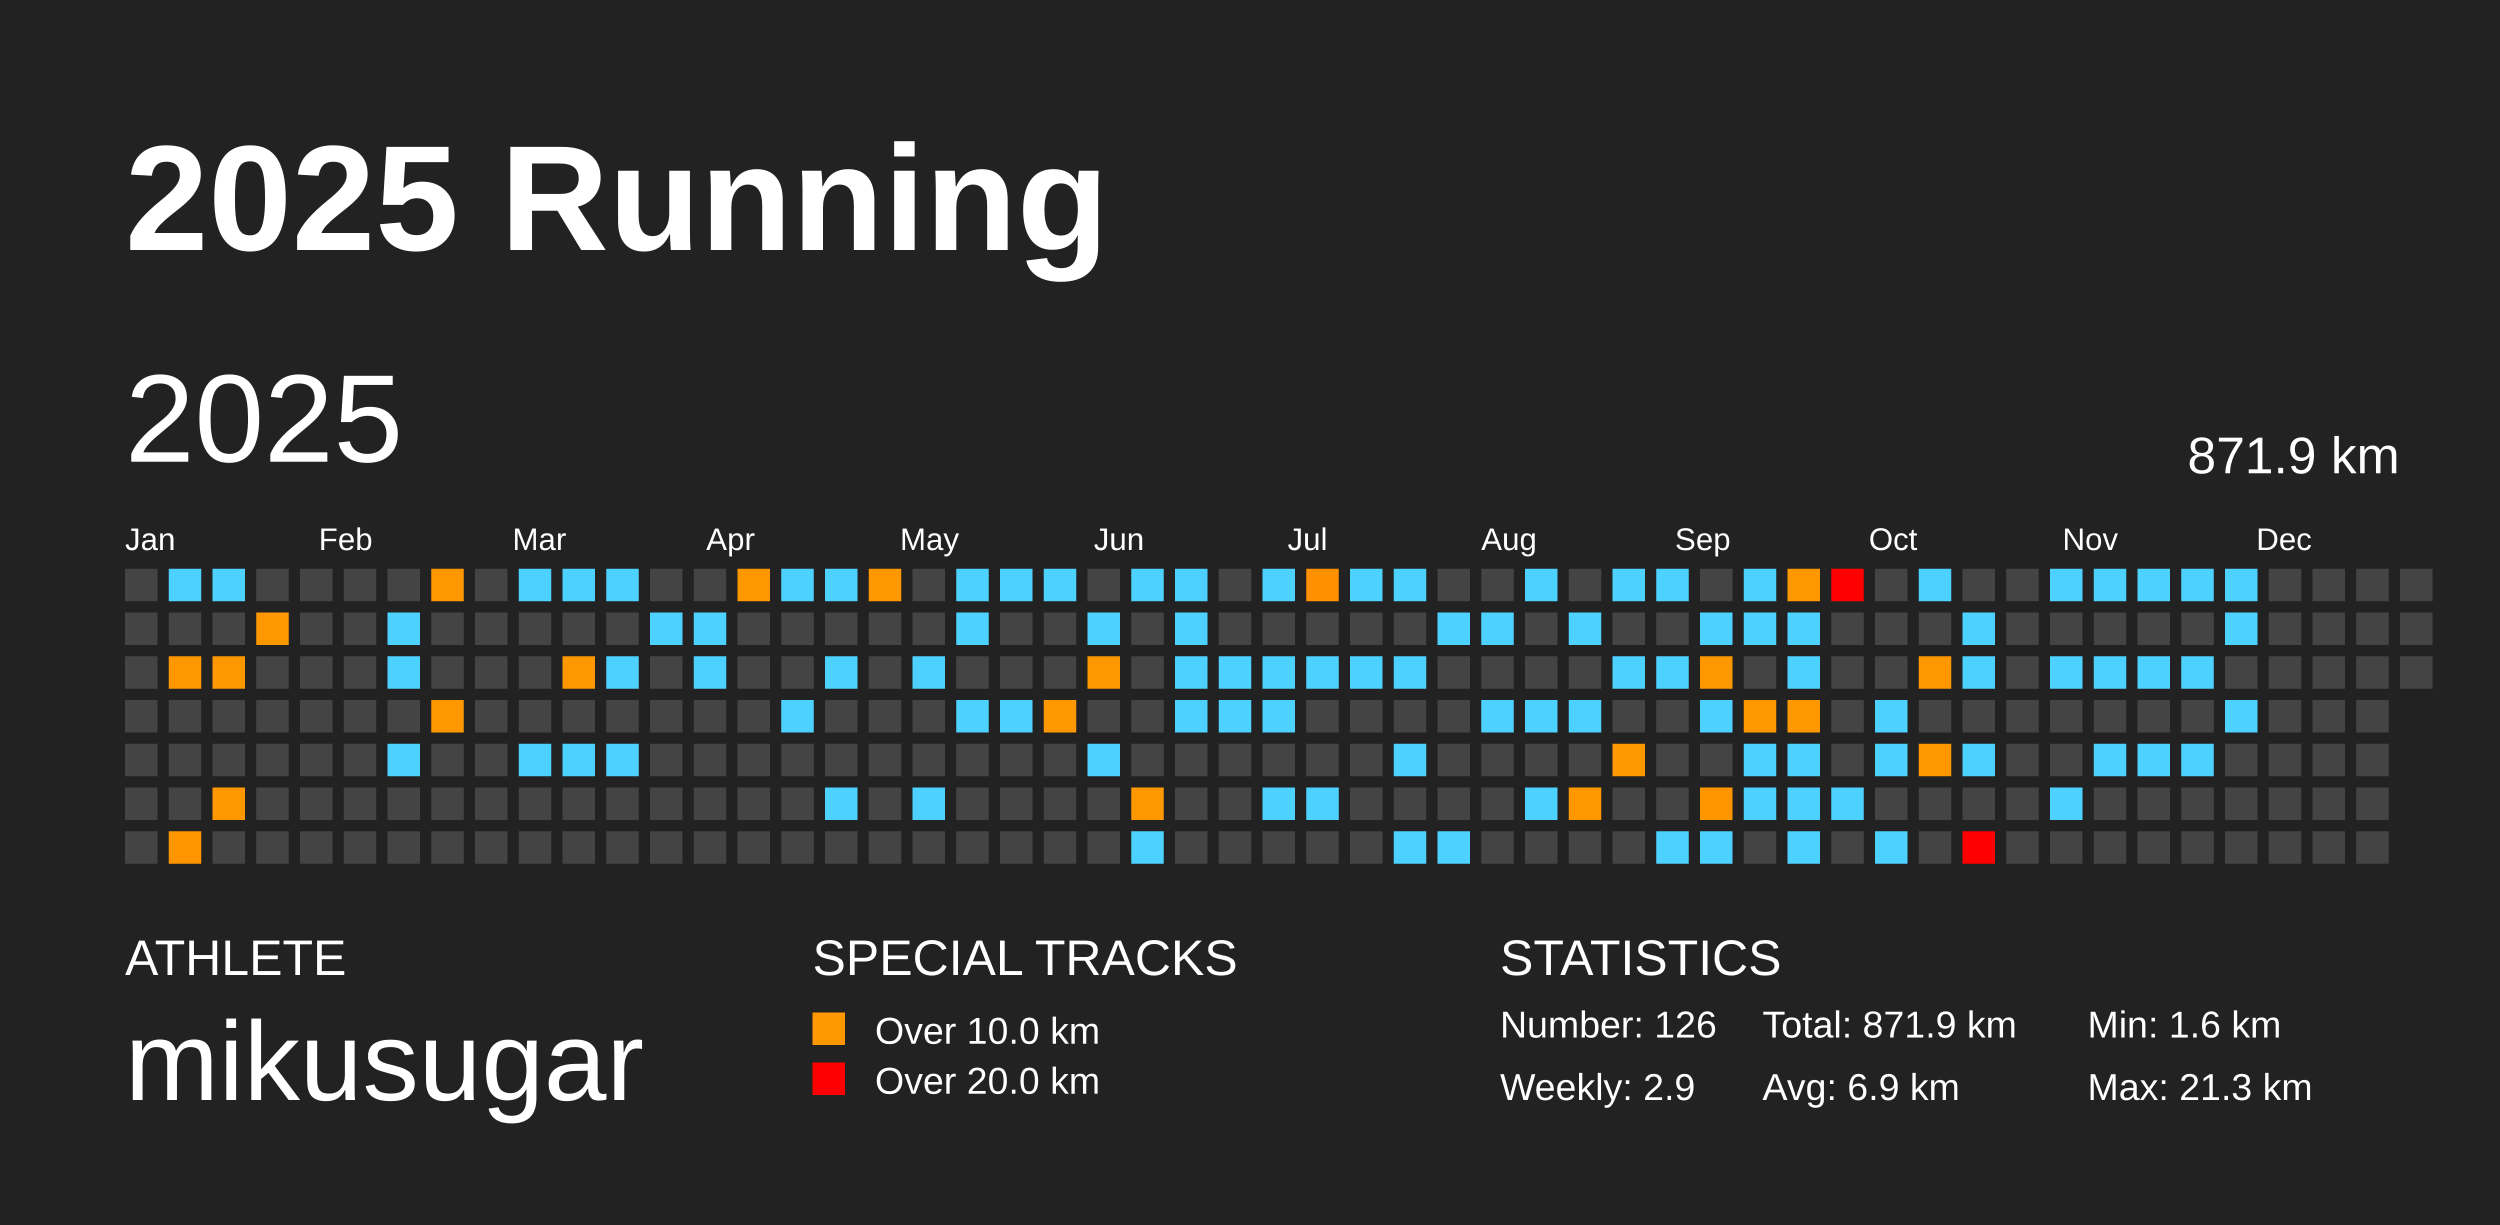
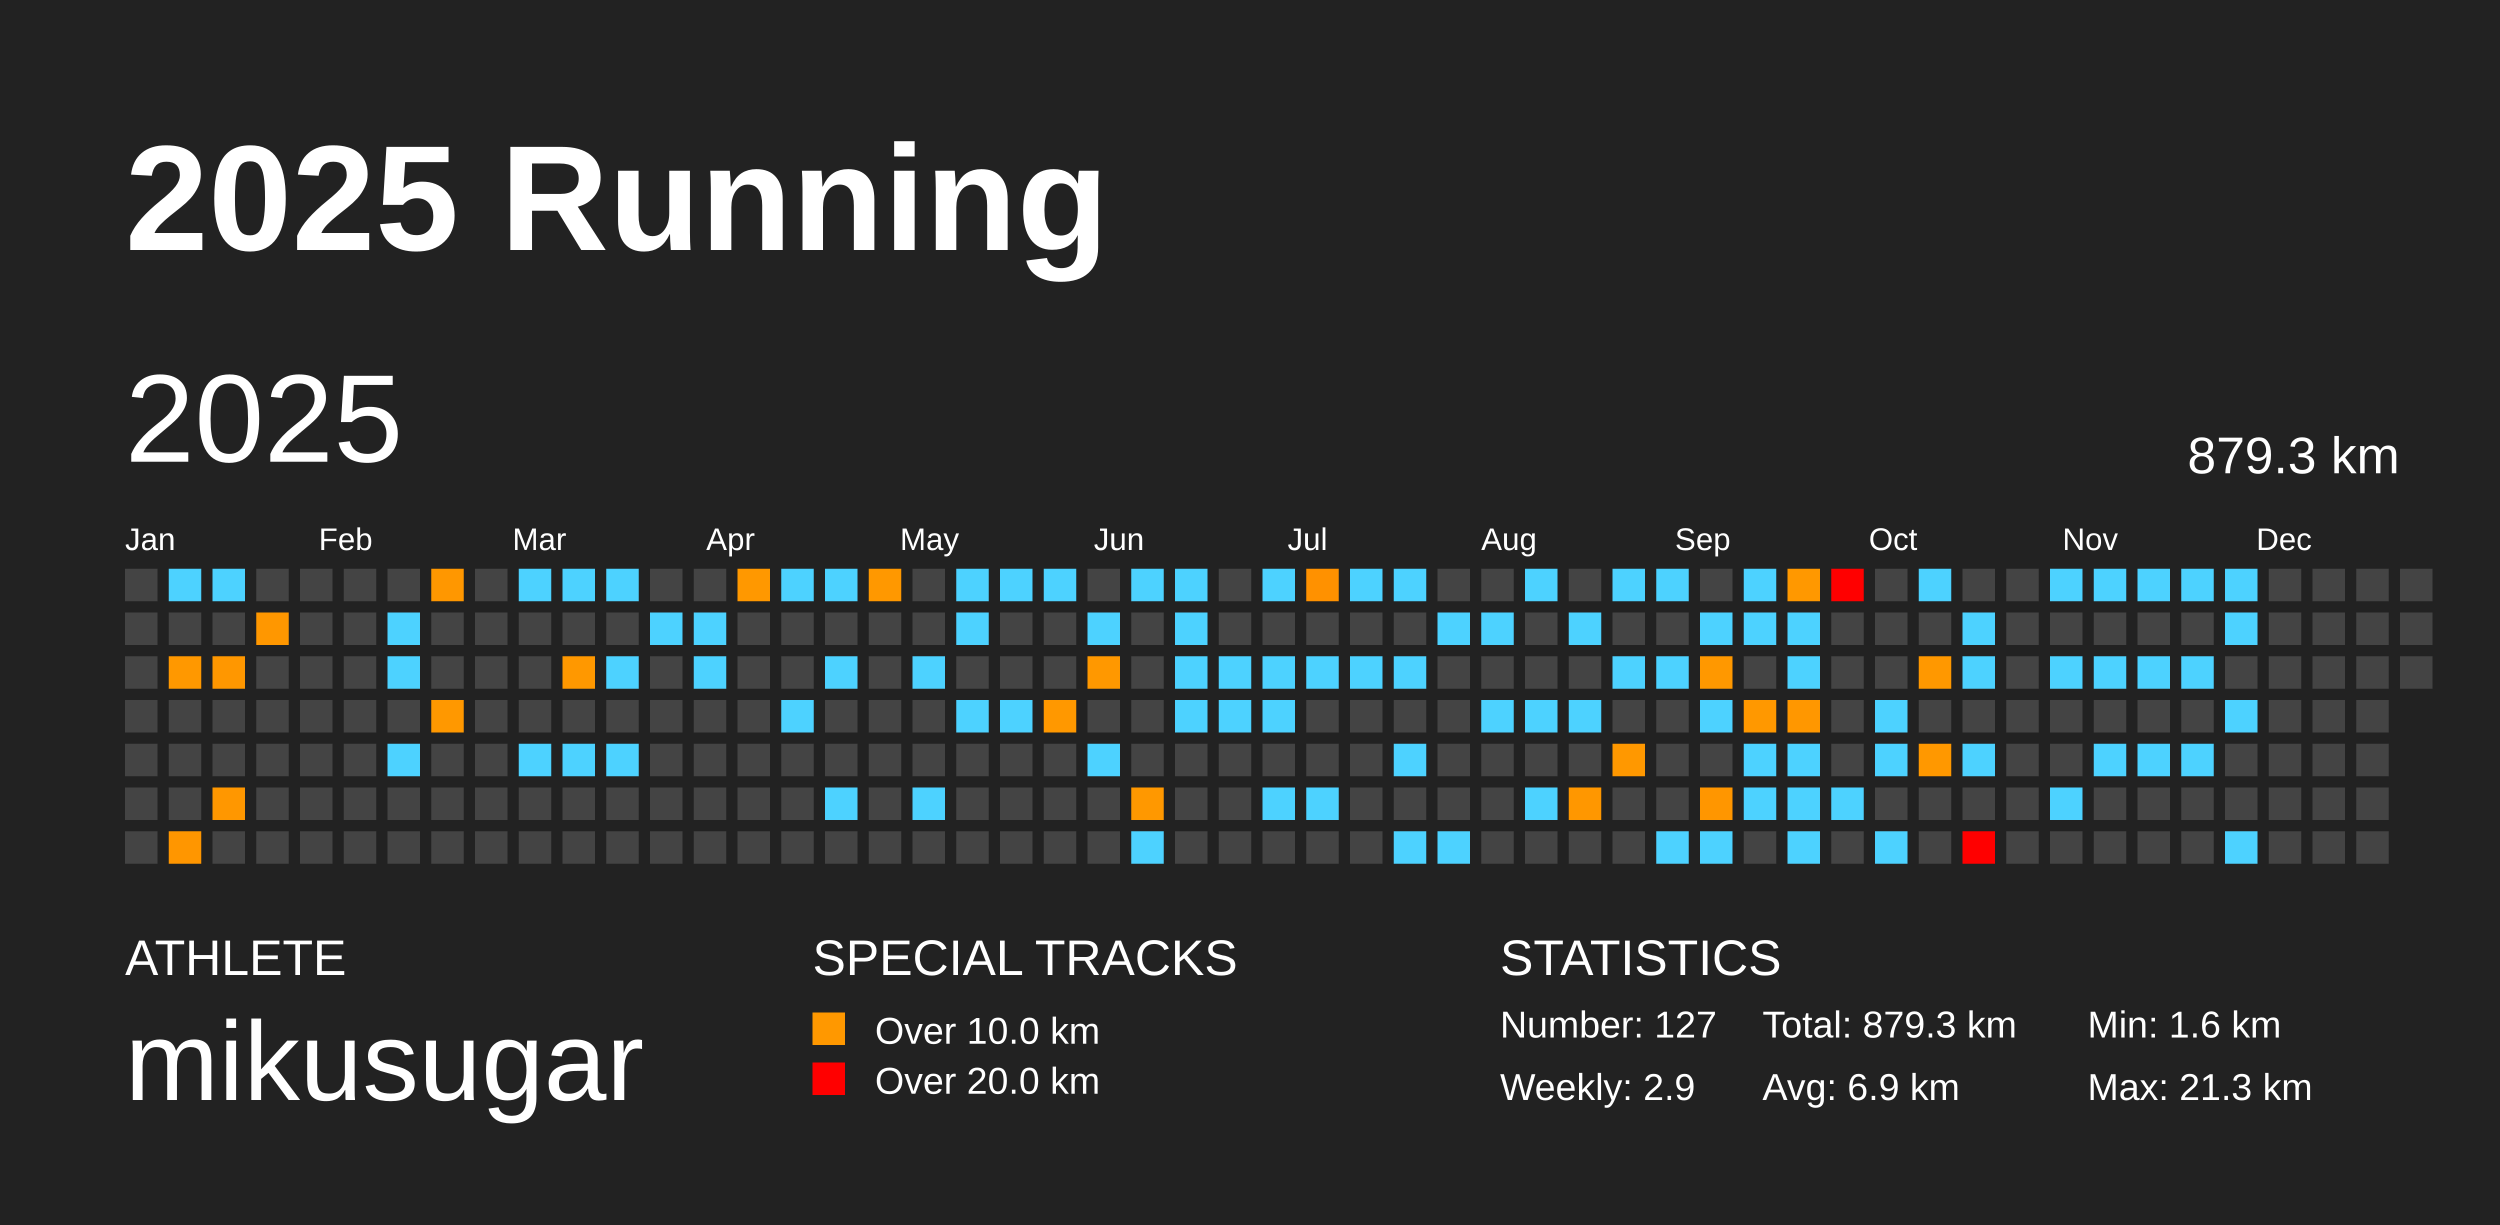
<svg xmlns="http://www.w3.org/2000/svg" baseProfile="full" height="98mm" version="1.1" viewBox="0,0,200,98" width="200mm">
  <defs />
  <rect fill="#222222" height="98" width="200" x="0" y="0" />
  <text fill="#FFFFFF" style="font-size:12px; font-family:Arial; font-weight:bold;" x="10" y="20">2025 Running</text>
  <text fill="#FFFFFF" style="font-size:4px; font-family:Arial" x="10" y="78">ATHLETE</text>
  <text fill="#FFFFFF" style="font-size:9px; font-family:Arial" x="10" y="88">mikusugar</text>
  <text fill="#FFFFFF" style="font-size:4px; font-family:Arial" x="65" y="78">SPECIAL TRACKS</text>
  <rect fill="#ff9800" height="2.6" width="2.6" x="65" y="81" />
  <text fill="#FFFFFF" style="font-size:3px; font-family:Arial" x="70" y="83.5">Over 10.0 km</text>
  <rect fill="red" height="2.6" width="2.6" x="65" y="85" />
  <text fill="#FFFFFF" style="font-size:3px; font-family:Arial" x="70" y="87.5">Over 20.0 km</text>
  <text fill="#FFFFFF" style="font-size:4px; font-family:Arial" x="120" y="78">STATISTICS</text>
-   <text fill="#FFFFFF" style="font-size:3px; font-family:Arial" x="120" y="83">Number: 126</text>
+   <text fill="#FFFFFF" style="font-size:3px; font-family:Arial" x="120" y="83">Number: 127</text>
  <text fill="#FFFFFF" style="font-size:3px; font-family:Arial" x="120" y="88">Weekly: 2.9</text>
-   <text fill="#FFFFFF" style="font-size:3px; font-family:Arial" x="141" y="83">Total: 871.9 km</text>
+   <text fill="#FFFFFF" style="font-size:3px; font-family:Arial" x="141" y="83">Total: 879.3 km</text>
  <text fill="#FFFFFF" style="font-size:3px; font-family:Arial" x="141" y="88">Avg: 6.9 km</text>
  <text fill="#FFFFFF" style="font-size:3px; font-family:Arial" x="167" y="83">Min: 1.6 km</text>
  <text fill="#FFFFFF" style="font-size:3px; font-family:Arial" x="167" y="88">Max: 21.3 km</text>
  <text dominant-baseline="hanging" fill="#FFFFFF" style="font-size:10.0px; font-family:Arial;" x="10" y="30">2025</text>
-   <text dominant-baseline="hanging" fill="#FFFFFF" style="font-size:4.125px; font-family:Arial;" x="175" y="35">871.9 km</text>
+   <text dominant-baseline="hanging" fill="#FFFFFF" style="font-size:4.125px; font-family:Arial;" x="175" y="35">879.3 km</text>
  <text fill="#FFFFFF" style="font-size:2.5px; font-family:Arial" x="10.0" y="44">Jan</text>
  <text fill="#FFFFFF" style="font-size:2.5px; font-family:Arial" x="25.5" y="44">Feb</text>
  <text fill="#FFFFFF" style="font-size:2.5px; font-family:Arial" x="41.0" y="44">Mar</text>
  <text fill="#FFFFFF" style="font-size:2.5px; font-family:Arial" x="56.5" y="44">Apr</text>
  <text fill="#FFFFFF" style="font-size:2.5px; font-family:Arial" x="72.0" y="44">May</text>
  <text fill="#FFFFFF" style="font-size:2.5px; font-family:Arial" x="87.5" y="44">Jun</text>
  <text fill="#FFFFFF" style="font-size:2.5px; font-family:Arial" x="103.0" y="44">Jul</text>
  <text fill="#FFFFFF" style="font-size:2.5px; font-family:Arial" x="118.5" y="44">Aug</text>
  <text fill="#FFFFFF" style="font-size:2.5px; font-family:Arial" x="134.0" y="44">Sep</text>
  <text fill="#FFFFFF" style="font-size:2.5px; font-family:Arial" x="149.5" y="44">Oct</text>
  <text fill="#FFFFFF" style="font-size:2.5px; font-family:Arial" x="165.0" y="44">Nov</text>
  <text fill="#FFFFFF" style="font-size:2.5px; font-family:Arial" x="180.5" y="44">Dec</text>
  <rect fill="#444444" height="2.6" width="2.6" x="10.0" y="45.5" />
  <rect fill="#444444" height="2.6" width="2.6" x="10.0" y="49.0" />
  <rect fill="#444444" height="2.6" width="2.6" x="10.0" y="52.5" />
  <rect fill="#444444" height="2.6" width="2.6" x="10.0" y="56.0" />
  <rect fill="#444444" height="2.6" width="2.6" x="10.0" y="59.5" />
  <rect fill="#444444" height="2.6" width="2.6" x="10.0" y="63.0" />
  <rect fill="#444444" height="2.6" width="2.6" x="10.0" y="66.5" />
  <rect fill="#4dd2ff" height="2.6" width="2.6" x="13.5" y="45.5" />
  <rect fill="#444444" height="2.6" width="2.6" x="13.5" y="49.0" />
  <rect fill="#ff9800" height="2.6" width="2.6" x="13.5" y="52.5" />
  <rect fill="#444444" height="2.6" width="2.6" x="13.5" y="56.0" />
  <rect fill="#444444" height="2.6" width="2.6" x="13.5" y="59.5" />
  <rect fill="#444444" height="2.6" width="2.6" x="13.5" y="63.0" />
  <rect fill="#ff9600" height="2.6" width="2.6" x="13.5" y="66.5" />
  <rect fill="#4dd2ff" height="2.6" width="2.6" x="17.0" y="45.5" />
  <rect fill="#444444" height="2.6" width="2.6" x="17.0" y="49.0" />
  <rect fill="#ff9700" height="2.6" width="2.6" x="17.0" y="52.5" />
  <rect fill="#444444" height="2.6" width="2.6" x="17.0" y="56.0" />
  <rect fill="#444444" height="2.6" width="2.6" x="17.0" y="59.5" />
  <rect fill="#ff9700" height="2.6" width="2.6" x="17.0" y="63.0" />
  <rect fill="#444444" height="2.6" width="2.6" x="17.0" y="66.5" />
  <rect fill="#444444" height="2.6" width="2.6" x="20.5" y="45.5" />
  <rect fill="#ff9700" height="2.6" width="2.6" x="20.5" y="49.0" />
  <rect fill="#444444" height="2.6" width="2.6" x="20.5" y="52.5" />
  <rect fill="#444444" height="2.6" width="2.6" x="20.5" y="56.0" />
  <rect fill="#444444" height="2.6" width="2.6" x="20.5" y="59.5" />
  <rect fill="#444444" height="2.6" width="2.6" x="20.5" y="63.0" />
  <rect fill="#444444" height="2.6" width="2.6" x="20.5" y="66.5" />
  <rect fill="#444444" height="2.6" width="2.6" x="24.0" y="45.5" />
  <rect fill="#444444" height="2.6" width="2.6" x="24.0" y="49.0" />
  <rect fill="#444444" height="2.6" width="2.6" x="24.0" y="52.5" />
  <rect fill="#444444" height="2.6" width="2.6" x="24.0" y="56.0" />
  <rect fill="#444444" height="2.6" width="2.6" x="24.0" y="59.5" />
  <rect fill="#444444" height="2.6" width="2.6" x="24.0" y="63.0" />
  <rect fill="#444444" height="2.6" width="2.6" x="24.0" y="66.5" />
  <rect fill="#444444" height="2.6" width="2.6" x="27.5" y="45.5" />
  <rect fill="#444444" height="2.6" width="2.6" x="27.5" y="49.0" />
  <rect fill="#444444" height="2.6" width="2.6" x="27.5" y="52.5" />
  <rect fill="#444444" height="2.6" width="2.6" x="27.5" y="56.0" />
  <rect fill="#444444" height="2.6" width="2.6" x="27.5" y="59.5" />
  <rect fill="#444444" height="2.6" width="2.6" x="27.5" y="63.0" />
  <rect fill="#444444" height="2.6" width="2.6" x="27.5" y="66.5" />
  <rect fill="#444444" height="2.6" width="2.6" x="31.0" y="45.5" />
  <rect fill="#4dd2ff" height="2.6" width="2.6" x="31.0" y="49.0" />
  <rect fill="#4dd2ff" height="2.6" width="2.6" x="31.0" y="52.5" />
  <rect fill="#444444" height="2.6" width="2.6" x="31.0" y="56.0" />
  <rect fill="#4dd2ff" height="2.6" width="2.6" x="31.0" y="59.5" />
  <rect fill="#444444" height="2.6" width="2.6" x="31.0" y="63.0" />
  <rect fill="#444444" height="2.6" width="2.6" x="31.0" y="66.5" />
  <rect fill="#ff9700" height="2.6" width="2.6" x="34.5" y="45.5" />
  <rect fill="#444444" height="2.6" width="2.6" x="34.5" y="49.0" />
  <rect fill="#444444" height="2.6" width="2.6" x="34.5" y="52.5" />
  <rect fill="#ff9800" height="2.6" width="2.6" x="34.5" y="56.0" />
  <rect fill="#444444" height="2.6" width="2.6" x="34.5" y="59.5" />
  <rect fill="#444444" height="2.6" width="2.6" x="34.5" y="63.0" />
  <rect fill="#444444" height="2.6" width="2.6" x="34.5" y="66.5" />
  <rect fill="#444444" height="2.6" width="2.6" x="38.0" y="45.5" />
  <rect fill="#444444" height="2.6" width="2.6" x="38.0" y="49.0" />
  <rect fill="#444444" height="2.6" width="2.6" x="38.0" y="52.5" />
  <rect fill="#444444" height="2.6" width="2.6" x="38.0" y="56.0" />
  <rect fill="#444444" height="2.6" width="2.6" x="38.0" y="59.5" />
  <rect fill="#444444" height="2.6" width="2.6" x="38.0" y="63.0" />
  <rect fill="#444444" height="2.6" width="2.6" x="38.0" y="66.5" />
  <rect fill="#4dd2ff" height="2.6" width="2.6" x="41.5" y="45.5" />
  <rect fill="#444444" height="2.6" width="2.6" x="41.5" y="49.0" />
  <rect fill="#444444" height="2.6" width="2.6" x="41.5" y="52.5" />
  <rect fill="#444444" height="2.6" width="2.6" x="41.5" y="56.0" />
  <rect fill="#4dd2ff" height="2.6" width="2.6" x="41.5" y="59.5" />
  <rect fill="#444444" height="2.6" width="2.6" x="41.5" y="63.0" />
  <rect fill="#444444" height="2.6" width="2.6" x="41.5" y="66.5" />
  <rect fill="#4dd2ff" height="2.6" width="2.6" x="45.0" y="45.5" />
  <rect fill="#444444" height="2.6" width="2.6" x="45.0" y="49.0" />
  <rect fill="#ff9800" height="2.6" width="2.6" x="45.0" y="52.5" />
  <rect fill="#444444" height="2.6" width="2.6" x="45.0" y="56.0" />
  <rect fill="#4dd2ff" height="2.6" width="2.6" x="45.0" y="59.5" />
  <rect fill="#444444" height="2.6" width="2.6" x="45.0" y="63.0" />
  <rect fill="#444444" height="2.6" width="2.6" x="45.0" y="66.5" />
  <rect fill="#4dd2ff" height="2.6" width="2.6" x="48.5" y="45.5" />
  <rect fill="#444444" height="2.6" width="2.6" x="48.5" y="49.0" />
  <rect fill="#4dd2ff" height="2.6" width="2.6" x="48.5" y="52.5" />
  <rect fill="#444444" height="2.6" width="2.6" x="48.5" y="56.0" />
  <rect fill="#4dd2ff" height="2.6" width="2.6" x="48.5" y="59.5" />
  <rect fill="#444444" height="2.6" width="2.6" x="48.5" y="63.0" />
  <rect fill="#444444" height="2.6" width="2.6" x="48.5" y="66.5" />
  <rect fill="#444444" height="2.6" width="2.6" x="52.0" y="45.5" />
  <rect fill="#4dd2ff" height="2.6" width="2.6" x="52.0" y="49.0" />
  <rect fill="#444444" height="2.6" width="2.6" x="52.0" y="52.5" />
  <rect fill="#444444" height="2.6" width="2.6" x="52.0" y="56.0" />
  <rect fill="#444444" height="2.6" width="2.6" x="52.0" y="59.5" />
  <rect fill="#444444" height="2.6" width="2.6" x="52.0" y="63.0" />
  <rect fill="#444444" height="2.6" width="2.6" x="52.0" y="66.5" />
  <rect fill="#444444" height="2.6" width="2.6" x="55.5" y="45.5" />
  <rect fill="#4dd2ff" height="2.6" width="2.6" x="55.5" y="49.0" />
  <rect fill="#4dd2ff" height="2.6" width="2.6" x="55.5" y="52.5" />
  <rect fill="#444444" height="2.6" width="2.6" x="55.5" y="56.0" />
  <rect fill="#444444" height="2.6" width="2.6" x="55.5" y="59.5" />
  <rect fill="#444444" height="2.6" width="2.6" x="55.5" y="63.0" />
  <rect fill="#444444" height="2.6" width="2.6" x="55.5" y="66.5" />
  <rect fill="#ff9800" height="2.6" width="2.6" x="59.0" y="45.5" />
  <rect fill="#444444" height="2.6" width="2.6" x="59.0" y="49.0" />
  <rect fill="#444444" height="2.6" width="2.6" x="59.0" y="52.5" />
  <rect fill="#444444" height="2.6" width="2.6" x="59.0" y="56.0" />
  <rect fill="#444444" height="2.6" width="2.6" x="59.0" y="59.5" />
  <rect fill="#444444" height="2.6" width="2.6" x="59.0" y="63.0" />
  <rect fill="#444444" height="2.6" width="2.6" x="59.0" y="66.5" />
  <rect fill="#4dd2ff" height="2.6" width="2.6" x="62.5" y="45.5" />
  <rect fill="#444444" height="2.6" width="2.6" x="62.5" y="49.0" />
  <rect fill="#444444" height="2.6" width="2.6" x="62.5" y="52.5" />
  <rect fill="#4dd2ff" height="2.6" width="2.6" x="62.5" y="56.0" />
  <rect fill="#444444" height="2.6" width="2.6" x="62.5" y="59.5" />
  <rect fill="#444444" height="2.6" width="2.6" x="62.5" y="63.0" />
  <rect fill="#444444" height="2.6" width="2.6" x="62.5" y="66.5" />
  <rect fill="#4dd2ff" height="2.6" width="2.6" x="66.0" y="45.5" />
  <rect fill="#444444" height="2.6" width="2.6" x="66.0" y="49.0" />
  <rect fill="#4dd2ff" height="2.6" width="2.6" x="66.0" y="52.5" />
  <rect fill="#444444" height="2.6" width="2.6" x="66.0" y="56.0" />
  <rect fill="#444444" height="2.6" width="2.6" x="66.0" y="59.5" />
  <rect fill="#4dd2ff" height="2.6" width="2.6" x="66.0" y="63.0" />
  <rect fill="#444444" height="2.6" width="2.6" x="66.0" y="66.5" />
  <rect fill="#ff9800" height="2.6" width="2.6" x="69.5" y="45.5" />
  <rect fill="#444444" height="2.6" width="2.6" x="69.5" y="49.0" />
  <rect fill="#444444" height="2.6" width="2.6" x="69.5" y="52.5" />
  <rect fill="#444444" height="2.6" width="2.6" x="69.5" y="56.0" />
  <rect fill="#444444" height="2.6" width="2.6" x="69.5" y="59.5" />
  <rect fill="#444444" height="2.6" width="2.6" x="69.5" y="63.0" />
  <rect fill="#444444" height="2.6" width="2.6" x="69.5" y="66.5" />
  <rect fill="#444444" height="2.6" width="2.6" x="73.0" y="45.5" />
  <rect fill="#444444" height="2.6" width="2.6" x="73.0" y="49.0" />
  <rect fill="#4dd2ff" height="2.6" width="2.6" x="73.0" y="52.5" />
  <rect fill="#444444" height="2.6" width="2.6" x="73.0" y="56.0" />
  <rect fill="#444444" height="2.6" width="2.6" x="73.0" y="59.5" />
  <rect fill="#4dd2ff" height="2.6" width="2.6" x="73.0" y="63.0" />
  <rect fill="#444444" height="2.6" width="2.6" x="73.0" y="66.5" />
  <rect fill="#4dd2ff" height="2.6" width="2.6" x="76.5" y="45.5" />
  <rect fill="#4dd2ff" height="2.6" width="2.6" x="76.5" y="49.0" />
  <rect fill="#444444" height="2.6" width="2.6" x="76.5" y="52.5" />
  <rect fill="#4dd2ff" height="2.6" width="2.6" x="76.5" y="56.0" />
  <rect fill="#444444" height="2.6" width="2.6" x="76.5" y="59.5" />
  <rect fill="#444444" height="2.6" width="2.6" x="76.5" y="63.0" />
  <rect fill="#444444" height="2.6" width="2.6" x="76.5" y="66.5" />
  <rect fill="#4dd2ff" height="2.6" width="2.6" x="80.0" y="45.5" />
  <rect fill="#444444" height="2.6" width="2.6" x="80.0" y="49.0" />
  <rect fill="#444444" height="2.6" width="2.6" x="80.0" y="52.5" />
  <rect fill="#4dd2ff" height="2.6" width="2.6" x="80.0" y="56.0" />
  <rect fill="#444444" height="2.6" width="2.6" x="80.0" y="59.5" />
  <rect fill="#444444" height="2.6" width="2.6" x="80.0" y="63.0" />
  <rect fill="#444444" height="2.6" width="2.6" x="80.0" y="66.5" />
  <rect fill="#4dd2ff" height="2.6" width="2.6" x="83.5" y="45.5" />
  <rect fill="#444444" height="2.6" width="2.6" x="83.5" y="49.0" />
  <rect fill="#444444" height="2.6" width="2.6" x="83.5" y="52.5" />
  <rect fill="#ff9800" height="2.6" width="2.6" x="83.5" y="56.0" />
  <rect fill="#444444" height="2.6" width="2.6" x="83.5" y="59.5" />
  <rect fill="#444444" height="2.6" width="2.6" x="83.5" y="63.0" />
  <rect fill="#444444" height="2.6" width="2.6" x="83.5" y="66.5" />
  <rect fill="#444444" height="2.6" width="2.6" x="87.0" y="45.5" />
  <rect fill="#4dd2ff" height="2.6" width="2.6" x="87.0" y="49.0" />
  <rect fill="#ff9800" height="2.6" width="2.6" x="87.0" y="52.5" />
  <rect fill="#444444" height="2.6" width="2.6" x="87.0" y="56.0" />
  <rect fill="#4dd2ff" height="2.6" width="2.6" x="87.0" y="59.5" />
  <rect fill="#444444" height="2.6" width="2.6" x="87.0" y="63.0" />
  <rect fill="#444444" height="2.6" width="2.6" x="87.0" y="66.5" />
  <rect fill="#4dd2ff" height="2.6" width="2.6" x="90.5" y="45.5" />
  <rect fill="#444444" height="2.6" width="2.6" x="90.5" y="49.0" />
  <rect fill="#444444" height="2.6" width="2.6" x="90.5" y="52.5" />
  <rect fill="#444444" height="2.6" width="2.6" x="90.5" y="56.0" />
  <rect fill="#444444" height="2.6" width="2.6" x="90.5" y="59.5" />
  <rect fill="#ff9800" height="2.6" width="2.6" x="90.5" y="63.0" />
  <rect fill="#4dd2ff" height="2.6" width="2.6" x="90.5" y="66.5" />
  <rect fill="#4dd2ff" height="2.6" width="2.6" x="94.0" y="45.5" />
  <rect fill="#4dd2ff" height="2.6" width="2.6" x="94.0" y="49.0" />
  <rect fill="#4dd2ff" height="2.6" width="2.6" x="94.0" y="52.5" />
  <rect fill="#4dd2ff" height="2.6" width="2.6" x="94.0" y="56.0" />
  <rect fill="#444444" height="2.6" width="2.6" x="94.0" y="59.5" />
  <rect fill="#444444" height="2.6" width="2.6" x="94.0" y="63.0" />
  <rect fill="#444444" height="2.6" width="2.6" x="94.0" y="66.5" />
  <rect fill="#444444" height="2.6" width="2.6" x="97.5" y="45.5" />
  <rect fill="#444444" height="2.6" width="2.6" x="97.5" y="49.0" />
  <rect fill="#4dd2ff" height="2.6" width="2.6" x="97.5" y="52.5" />
  <rect fill="#4dd2ff" height="2.6" width="2.6" x="97.5" y="56.0" />
  <rect fill="#444444" height="2.6" width="2.6" x="97.5" y="59.5" />
  <rect fill="#444444" height="2.6" width="2.6" x="97.5" y="63.0" />
  <rect fill="#444444" height="2.6" width="2.6" x="97.5" y="66.5" />
  <rect fill="#4dd2ff" height="2.6" width="2.6" x="101.0" y="45.5" />
  <rect fill="#444444" height="2.6" width="2.6" x="101.0" y="49.0" />
  <rect fill="#4dd2ff" height="2.6" width="2.6" x="101.0" y="52.5" />
  <rect fill="#4dd2ff" height="2.6" width="2.6" x="101.0" y="56.0" />
  <rect fill="#444444" height="2.6" width="2.6" x="101.0" y="59.5" />
  <rect fill="#4dd2ff" height="2.6" width="2.6" x="101.0" y="63.0" />
  <rect fill="#444444" height="2.6" width="2.6" x="101.0" y="66.5" />
  <rect fill="#ff9100" height="2.6" width="2.6" x="104.5" y="45.5" />
  <rect fill="#444444" height="2.6" width="2.6" x="104.5" y="49.0" />
  <rect fill="#4dd2ff" height="2.6" width="2.6" x="104.5" y="52.5" />
  <rect fill="#444444" height="2.6" width="2.6" x="104.5" y="56.0" />
  <rect fill="#444444" height="2.6" width="2.6" x="104.5" y="59.5" />
  <rect fill="#4dd2ff" height="2.6" width="2.6" x="104.5" y="63.0" />
  <rect fill="#444444" height="2.6" width="2.6" x="104.5" y="66.5" />
  <rect fill="#4dd2ff" height="2.6" width="2.6" x="108.0" y="45.5" />
  <rect fill="#444444" height="2.6" width="2.6" x="108.0" y="49.0" />
  <rect fill="#4dd2ff" height="2.6" width="2.6" x="108.0" y="52.5" />
  <rect fill="#444444" height="2.6" width="2.6" x="108.0" y="56.0" />
  <rect fill="#444444" height="2.6" width="2.6" x="108.0" y="59.5" />
  <rect fill="#444444" height="2.6" width="2.6" x="108.0" y="63.0" />
  <rect fill="#444444" height="2.6" width="2.6" x="108.0" y="66.5" />
  <rect fill="#4dd2ff" height="2.6" width="2.6" x="111.5" y="45.5" />
  <rect fill="#444444" height="2.6" width="2.6" x="111.5" y="49.0" />
  <rect fill="#4dd2ff" height="2.6" width="2.6" x="111.5" y="52.5" />
  <rect fill="#444444" height="2.6" width="2.6" x="111.5" y="56.0" />
  <rect fill="#4dd2ff" height="2.6" width="2.6" x="111.5" y="59.5" />
  <rect fill="#444444" height="2.6" width="2.6" x="111.5" y="63.0" />
  <rect fill="#4dd2ff" height="2.6" width="2.6" x="111.5" y="66.5" />
  <rect fill="#444444" height="2.6" width="2.6" x="115.0" y="45.5" />
  <rect fill="#4dd2ff" height="2.6" width="2.6" x="115.0" y="49.0" />
  <rect fill="#444444" height="2.6" width="2.6" x="115.0" y="52.5" />
  <rect fill="#444444" height="2.6" width="2.6" x="115.0" y="56.0" />
  <rect fill="#444444" height="2.6" width="2.6" x="115.0" y="59.5" />
  <rect fill="#444444" height="2.6" width="2.6" x="115.0" y="63.0" />
  <rect fill="#4dd2ff" height="2.6" width="2.6" x="115.0" y="66.5" />
  <rect fill="#444444" height="2.6" width="2.6" x="118.5" y="45.5" />
  <rect fill="#4dd2ff" height="2.6" width="2.6" x="118.5" y="49.0" />
  <rect fill="#444444" height="2.6" width="2.6" x="118.5" y="52.5" />
  <rect fill="#4dd2ff" height="2.6" width="2.6" x="118.5" y="56.0" />
  <rect fill="#444444" height="2.6" width="2.6" x="118.5" y="59.5" />
  <rect fill="#444444" height="2.6" width="2.6" x="118.5" y="63.0" />
  <rect fill="#444444" height="2.6" width="2.6" x="118.5" y="66.5" />
  <rect fill="#4dd2ff" height="2.6" width="2.6" x="122.0" y="45.5" />
  <rect fill="#444444" height="2.6" width="2.6" x="122.0" y="49.0" />
  <rect fill="#444444" height="2.6" width="2.6" x="122.0" y="52.5" />
  <rect fill="#4dd2ff" height="2.6" width="2.6" x="122.0" y="56.0" />
  <rect fill="#444444" height="2.6" width="2.6" x="122.0" y="59.5" />
  <rect fill="#4dd2ff" height="2.6" width="2.6" x="122.0" y="63.0" />
  <rect fill="#444444" height="2.6" width="2.6" x="122.0" y="66.5" />
  <rect fill="#444444" height="2.6" width="2.6" x="125.5" y="45.5" />
  <rect fill="#4dd2ff" height="2.6" width="2.6" x="125.5" y="49.0" />
  <rect fill="#444444" height="2.6" width="2.6" x="125.5" y="52.5" />
  <rect fill="#4dd2ff" height="2.6" width="2.6" x="125.5" y="56.0" />
  <rect fill="#444444" height="2.6" width="2.6" x="125.5" y="59.5" />
  <rect fill="#ff9700" height="2.6" width="2.6" x="125.5" y="63.0" />
  <rect fill="#444444" height="2.6" width="2.6" x="125.5" y="66.5" />
  <rect fill="#4dd2ff" height="2.6" width="2.6" x="129.0" y="45.5" />
  <rect fill="#444444" height="2.6" width="2.6" x="129.0" y="49.0" />
  <rect fill="#4dd2ff" height="2.6" width="2.6" x="129.0" y="52.5" />
  <rect fill="#444444" height="2.6" width="2.6" x="129.0" y="56.0" />
  <rect fill="#ff9800" height="2.6" width="2.6" x="129.0" y="59.5" />
  <rect fill="#444444" height="2.6" width="2.6" x="129.0" y="63.0" />
  <rect fill="#444444" height="2.6" width="2.6" x="129.0" y="66.5" />
  <rect fill="#4dd2ff" height="2.6" width="2.6" x="132.5" y="45.5" />
  <rect fill="#444444" height="2.6" width="2.6" x="132.5" y="49.0" />
  <rect fill="#4dd2ff" height="2.6" width="2.6" x="132.5" y="52.5" />
  <rect fill="#444444" height="2.6" width="2.6" x="132.5" y="56.0" />
  <rect fill="#444444" height="2.6" width="2.6" x="132.5" y="59.5" />
  <rect fill="#444444" height="2.6" width="2.6" x="132.5" y="63.0" />
  <rect fill="#4dd2ff" height="2.6" width="2.6" x="132.5" y="66.5" />
  <rect fill="#444444" height="2.6" width="2.6" x="136.0" y="45.5" />
  <rect fill="#4dd2ff" height="2.6" width="2.6" x="136.0" y="49.0" />
  <rect fill="#ff9800" height="2.6" width="2.6" x="136.0" y="52.5" />
  <rect fill="#4dd2ff" height="2.6" width="2.6" x="136.0" y="56.0" />
  <rect fill="#444444" height="2.6" width="2.6" x="136.0" y="59.5" />
  <rect fill="#ff9600" height="2.6" width="2.6" x="136.0" y="63.0" />
  <rect fill="#4dd2ff" height="2.6" width="2.6" x="136.0" y="66.5" />
  <rect fill="#4dd2ff" height="2.6" width="2.6" x="139.5" y="45.5" />
  <rect fill="#4dd2ff" height="2.6" width="2.6" x="139.5" y="49.0" />
  <rect fill="#444444" height="2.6" width="2.6" x="139.5" y="52.5" />
  <rect fill="#ff9800" height="2.6" width="2.6" x="139.5" y="56.0" />
  <rect fill="#4dd2ff" height="2.6" width="2.6" x="139.5" y="59.5" />
  <rect fill="#4dd2ff" height="2.6" width="2.6" x="139.5" y="63.0" />
  <rect fill="#444444" height="2.6" width="2.6" x="139.5" y="66.5" />
  <rect fill="#ff9800" height="2.6" width="2.6" x="143.0" y="45.5" />
  <rect fill="#4dd2ff" height="2.6" width="2.6" x="143.0" y="49.0" />
  <rect fill="#4dd2ff" height="2.6" width="2.6" x="143.0" y="52.5" />
  <rect fill="#ff9700" height="2.6" width="2.6" x="143.0" y="56.0" />
  <rect fill="#4dd2ff" height="2.6" width="2.6" x="143.0" y="59.5" />
  <rect fill="#4dd2ff" height="2.6" width="2.6" x="143.0" y="63.0" />
  <rect fill="#4dd2ff" height="2.6" width="2.6" x="143.0" y="66.5" />
  <rect fill="red" height="2.6" width="2.6" x="146.5" y="45.5" />
  <rect fill="#444444" height="2.6" width="2.6" x="146.5" y="49.0" />
  <rect fill="#444444" height="2.6" width="2.6" x="146.5" y="52.5" />
  <rect fill="#444444" height="2.6" width="2.6" x="146.5" y="56.0" />
  <rect fill="#444444" height="2.6" width="2.6" x="146.5" y="59.5" />
  <rect fill="#4dd2ff" height="2.6" width="2.6" x="146.5" y="63.0" />
  <rect fill="#444444" height="2.6" width="2.6" x="146.5" y="66.5" />
  <rect fill="#444444" height="2.6" width="2.6" x="150.0" y="45.5" />
  <rect fill="#444444" height="2.6" width="2.6" x="150.0" y="49.0" />
  <rect fill="#444444" height="2.6" width="2.6" x="150.0" y="52.5" />
  <rect fill="#4dd2ff" height="2.6" width="2.6" x="150.0" y="56.0" />
  <rect fill="#4dd2ff" height="2.6" width="2.6" x="150.0" y="59.5" />
  <rect fill="#444444" height="2.6" width="2.6" x="150.0" y="63.0" />
  <rect fill="#4dd2ff" height="2.6" width="2.6" x="150.0" y="66.5" />
  <rect fill="#4dd2ff" height="2.6" width="2.6" x="153.5" y="45.5" />
  <rect fill="#444444" height="2.6" width="2.6" x="153.5" y="49.0" />
  <rect fill="#ff9800" height="2.6" width="2.6" x="153.5" y="52.5" />
  <rect fill="#444444" height="2.6" width="2.6" x="153.5" y="56.0" />
  <rect fill="#ff9800" height="2.6" width="2.6" x="153.5" y="59.5" />
  <rect fill="#444444" height="2.6" width="2.6" x="153.5" y="63.0" />
  <rect fill="#444444" height="2.6" width="2.6" x="153.5" y="66.5" />
  <rect fill="#444444" height="2.6" width="2.6" x="157.0" y="45.5" />
  <rect fill="#4dd2ff" height="2.6" width="2.6" x="157.0" y="49.0" />
  <rect fill="#4dd2ff" height="2.6" width="2.6" x="157.0" y="52.5" />
  <rect fill="#444444" height="2.6" width="2.6" x="157.0" y="56.0" />
  <rect fill="#4dd2ff" height="2.6" width="2.6" x="157.0" y="59.5" />
  <rect fill="#444444" height="2.6" width="2.6" x="157.0" y="63.0" />
  <rect fill="red" height="2.6" width="2.6" x="157.0" y="66.5" />
  <rect fill="#444444" height="2.6" width="2.6" x="160.5" y="45.5" />
  <rect fill="#444444" height="2.6" width="2.6" x="160.5" y="49.0" />
  <rect fill="#444444" height="2.6" width="2.6" x="160.5" y="52.5" />
  <rect fill="#444444" height="2.6" width="2.6" x="160.5" y="56.0" />
  <rect fill="#444444" height="2.6" width="2.6" x="160.5" y="59.5" />
  <rect fill="#444444" height="2.6" width="2.6" x="160.5" y="63.0" />
  <rect fill="#444444" height="2.6" width="2.6" x="160.5" y="66.5" />
  <rect fill="#4dd2ff" height="2.6" width="2.6" x="164.0" y="45.5" />
  <rect fill="#444444" height="2.6" width="2.6" x="164.0" y="49.0" />
  <rect fill="#4dd2ff" height="2.6" width="2.6" x="164.0" y="52.5" />
  <rect fill="#444444" height="2.6" width="2.6" x="164.0" y="56.0" />
  <rect fill="#444444" height="2.6" width="2.6" x="164.0" y="59.5" />
  <rect fill="#4dd2ff" height="2.6" width="2.6" x="164.0" y="63.0" />
  <rect fill="#444444" height="2.6" width="2.6" x="164.0" y="66.5" />
  <rect fill="#4dd2ff" height="2.6" width="2.6" x="167.5" y="45.5" />
  <rect fill="#444444" height="2.6" width="2.6" x="167.5" y="49.0" />
  <rect fill="#4dd2ff" height="2.6" width="2.6" x="167.5" y="52.5" />
  <rect fill="#444444" height="2.6" width="2.6" x="167.5" y="56.0" />
  <rect fill="#4dd2ff" height="2.6" width="2.6" x="167.5" y="59.5" />
  <rect fill="#444444" height="2.6" width="2.6" x="167.5" y="63.0" />
  <rect fill="#444444" height="2.6" width="2.6" x="167.5" y="66.5" />
  <rect fill="#4dd2ff" height="2.6" width="2.6" x="171.0" y="45.5" />
  <rect fill="#444444" height="2.6" width="2.6" x="171.0" y="49.0" />
  <rect fill="#4dd2ff" height="2.6" width="2.6" x="171.0" y="52.5" />
  <rect fill="#444444" height="2.6" width="2.6" x="171.0" y="56.0" />
  <rect fill="#4dd2ff" height="2.6" width="2.6" x="171.0" y="59.5" />
  <rect fill="#444444" height="2.6" width="2.6" x="171.0" y="63.0" />
  <rect fill="#444444" height="2.6" width="2.6" x="171.0" y="66.5" />
  <rect fill="#4dd2ff" height="2.6" width="2.6" x="174.5" y="45.5" />
  <rect fill="#444444" height="2.6" width="2.6" x="174.5" y="49.0" />
  <rect fill="#4dd2ff" height="2.6" width="2.6" x="174.5" y="52.5" />
  <rect fill="#444444" height="2.6" width="2.6" x="174.5" y="56.0" />
  <rect fill="#4dd2ff" height="2.6" width="2.6" x="174.5" y="59.5" />
  <rect fill="#444444" height="2.6" width="2.6" x="174.5" y="63.0" />
  <rect fill="#444444" height="2.6" width="2.6" x="174.5" y="66.5" />
  <rect fill="#4dd2ff" height="2.6" width="2.6" x="178.0" y="45.5" />
  <rect fill="#4dd2ff" height="2.6" width="2.6" x="178.0" y="49.0" />
  <rect fill="#444444" height="2.6" width="2.6" x="178.0" y="52.5" />
  <rect fill="#4dd2ff" height="2.6" width="2.6" x="178.0" y="56.0" />
  <rect fill="#444444" height="2.6" width="2.6" x="178.0" y="59.5" />
  <rect fill="#444444" height="2.6" width="2.6" x="178.0" y="63.0" />
-   <rect fill="#444444" height="2.6" width="2.6" x="178.0" y="66.5" />
+   <rect fill="#4dd2ff" height="2.6" width="2.6" x="178.0" y="66.5" />
  <rect fill="#444444" height="2.6" width="2.6" x="181.5" y="45.5" />
  <rect fill="#444444" height="2.6" width="2.6" x="181.5" y="49.0" />
  <rect fill="#444444" height="2.6" width="2.6" x="181.5" y="52.5" />
  <rect fill="#444444" height="2.6" width="2.6" x="181.5" y="56.0" />
  <rect fill="#444444" height="2.6" width="2.6" x="181.5" y="59.5" />
  <rect fill="#444444" height="2.6" width="2.6" x="181.5" y="63.0" />
  <rect fill="#444444" height="2.6" width="2.6" x="181.5" y="66.5" />
  <rect fill="#444444" height="2.6" width="2.6" x="185.0" y="45.5" />
  <rect fill="#444444" height="2.6" width="2.6" x="185.0" y="49.0" />
  <rect fill="#444444" height="2.6" width="2.6" x="185.0" y="52.5" />
  <rect fill="#444444" height="2.6" width="2.6" x="185.0" y="56.0" />
  <rect fill="#444444" height="2.6" width="2.6" x="185.0" y="59.5" />
  <rect fill="#444444" height="2.6" width="2.6" x="185.0" y="63.0" />
  <rect fill="#444444" height="2.6" width="2.6" x="185.0" y="66.5" />
  <rect fill="#444444" height="2.6" width="2.6" x="188.5" y="45.5" />
  <rect fill="#444444" height="2.6" width="2.6" x="188.5" y="49.0" />
  <rect fill="#444444" height="2.6" width="2.6" x="188.5" y="52.5" />
  <rect fill="#444444" height="2.6" width="2.6" x="188.5" y="56.0" />
  <rect fill="#444444" height="2.6" width="2.6" x="188.5" y="59.5" />
  <rect fill="#444444" height="2.6" width="2.6" x="188.5" y="63.0" />
  <rect fill="#444444" height="2.6" width="2.6" x="188.5" y="66.5" />
  <rect fill="#444444" height="2.6" width="2.6" x="192.0" y="45.5" />
  <rect fill="#444444" height="2.6" width="2.6" x="192.0" y="49.0" />
  <rect fill="#444444" height="2.6" width="2.6" x="192.0" y="52.5" />
</svg>
